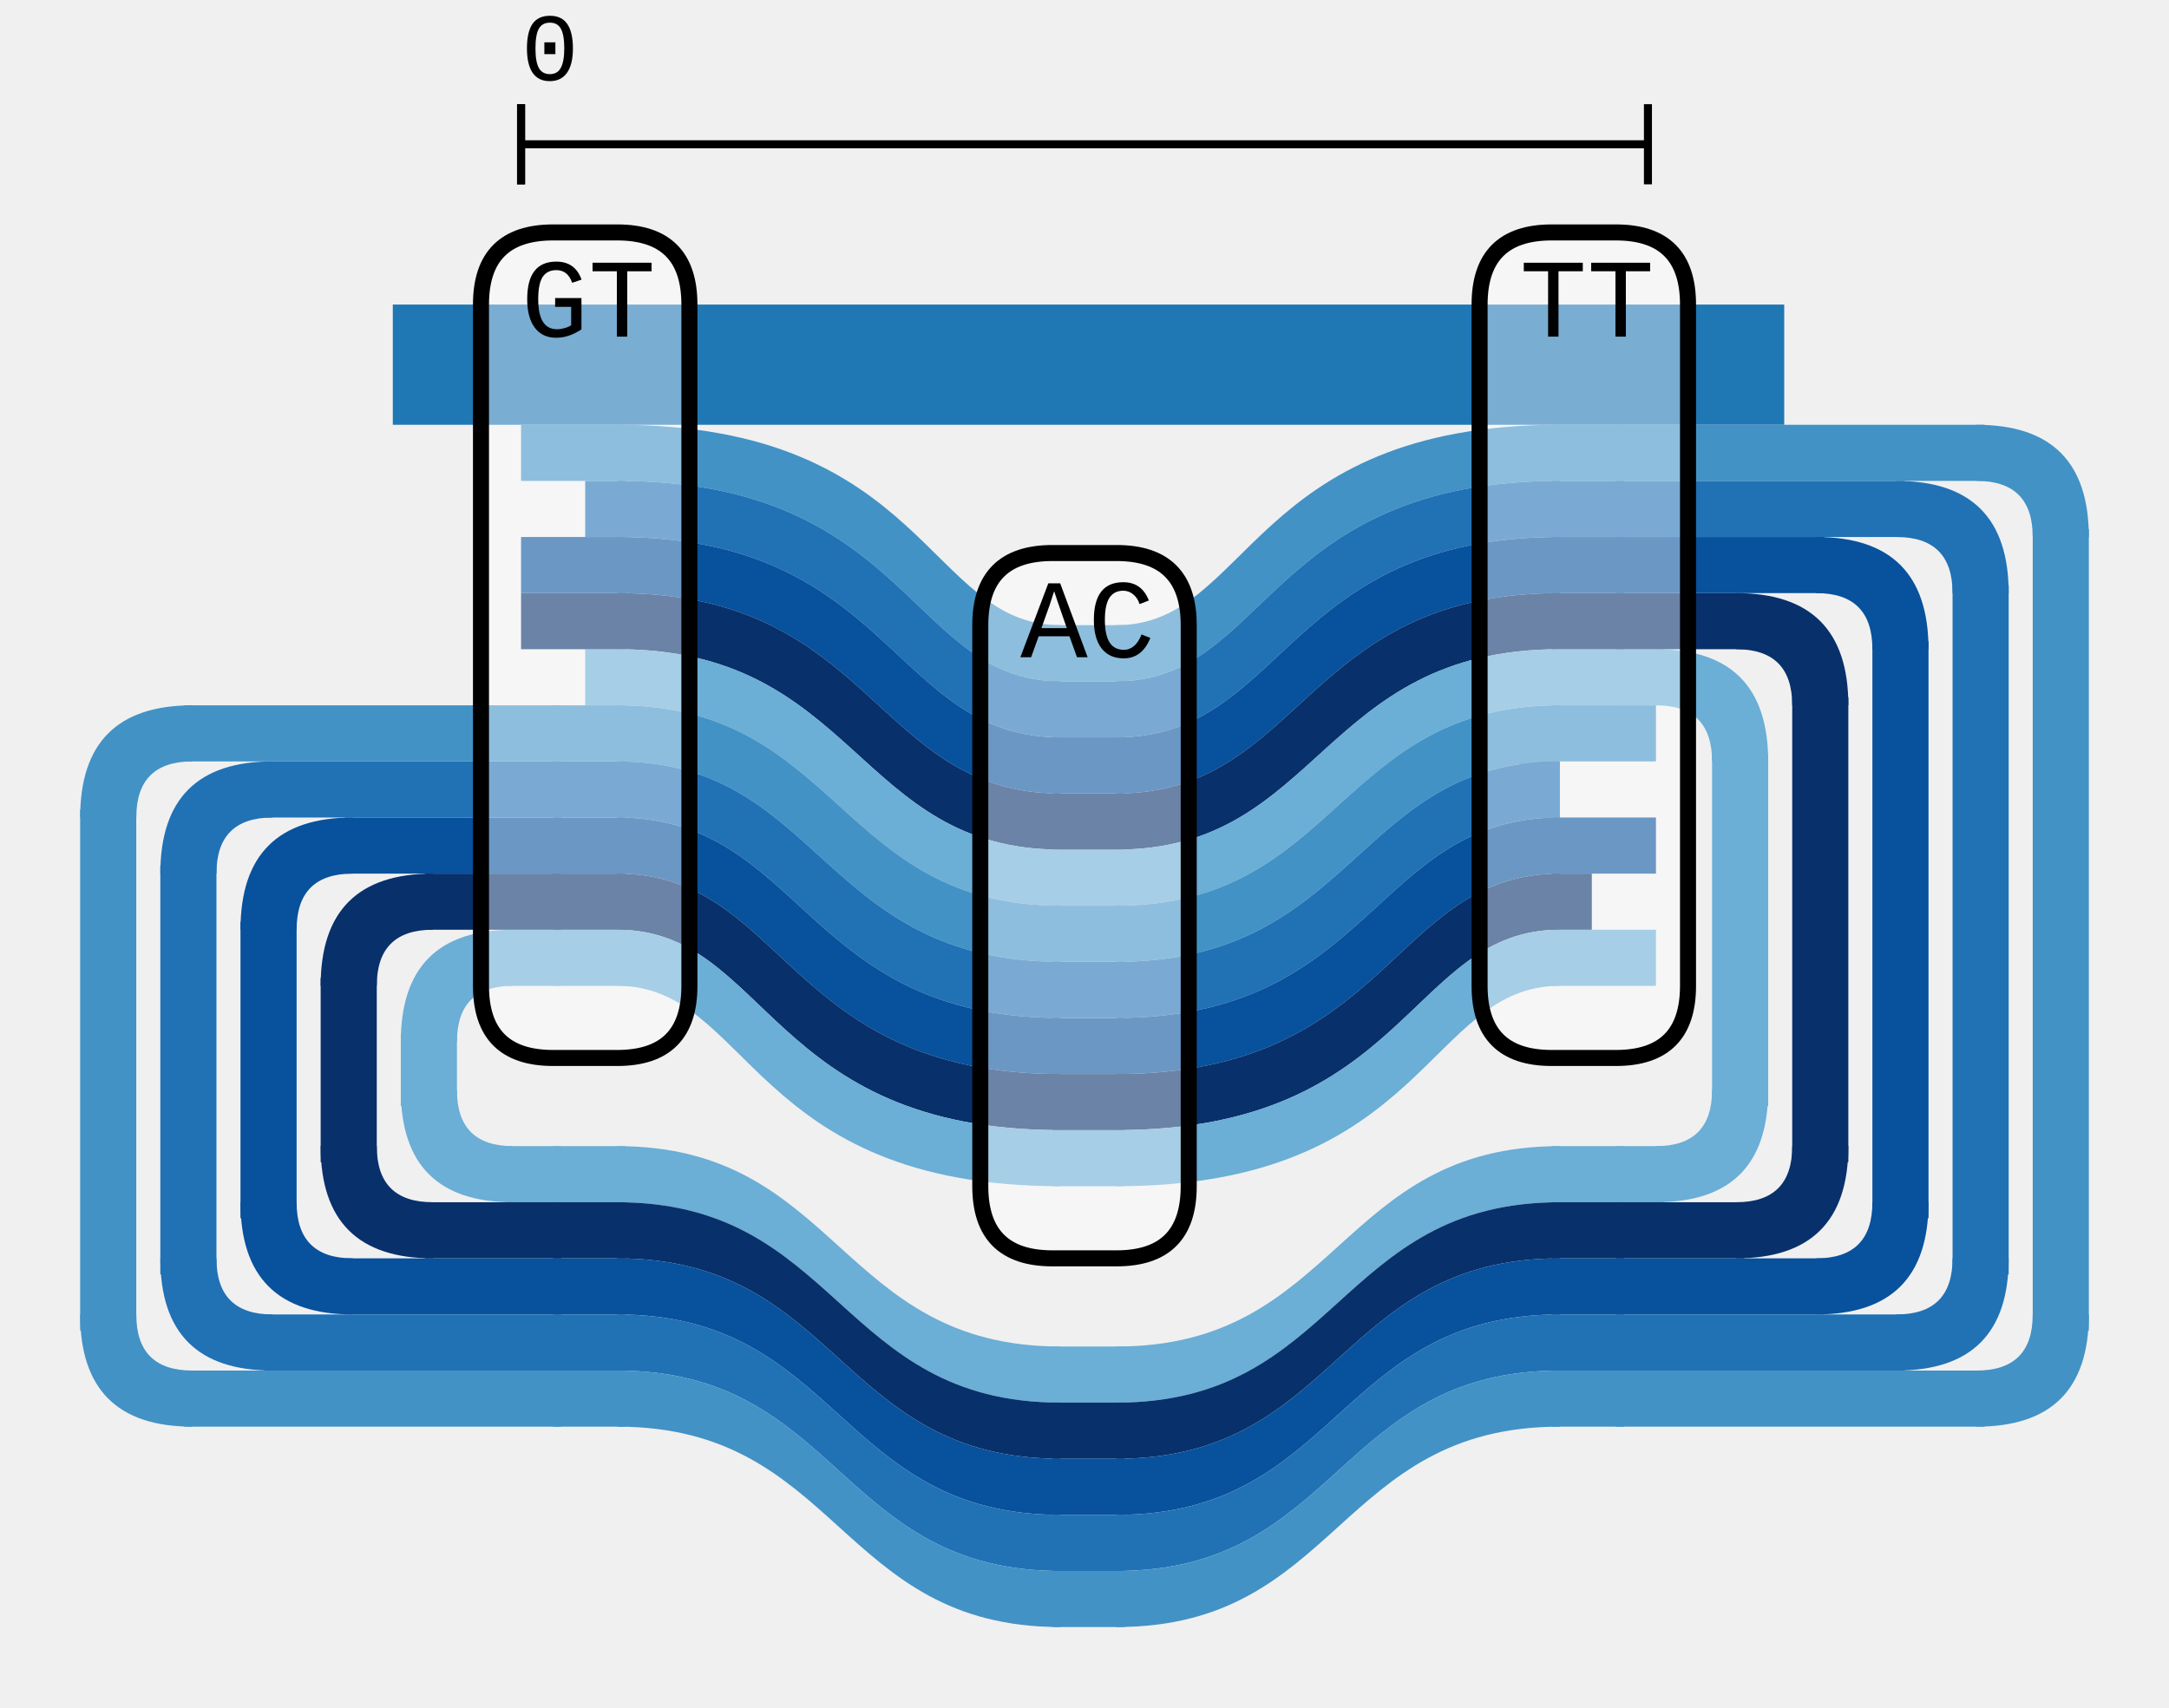
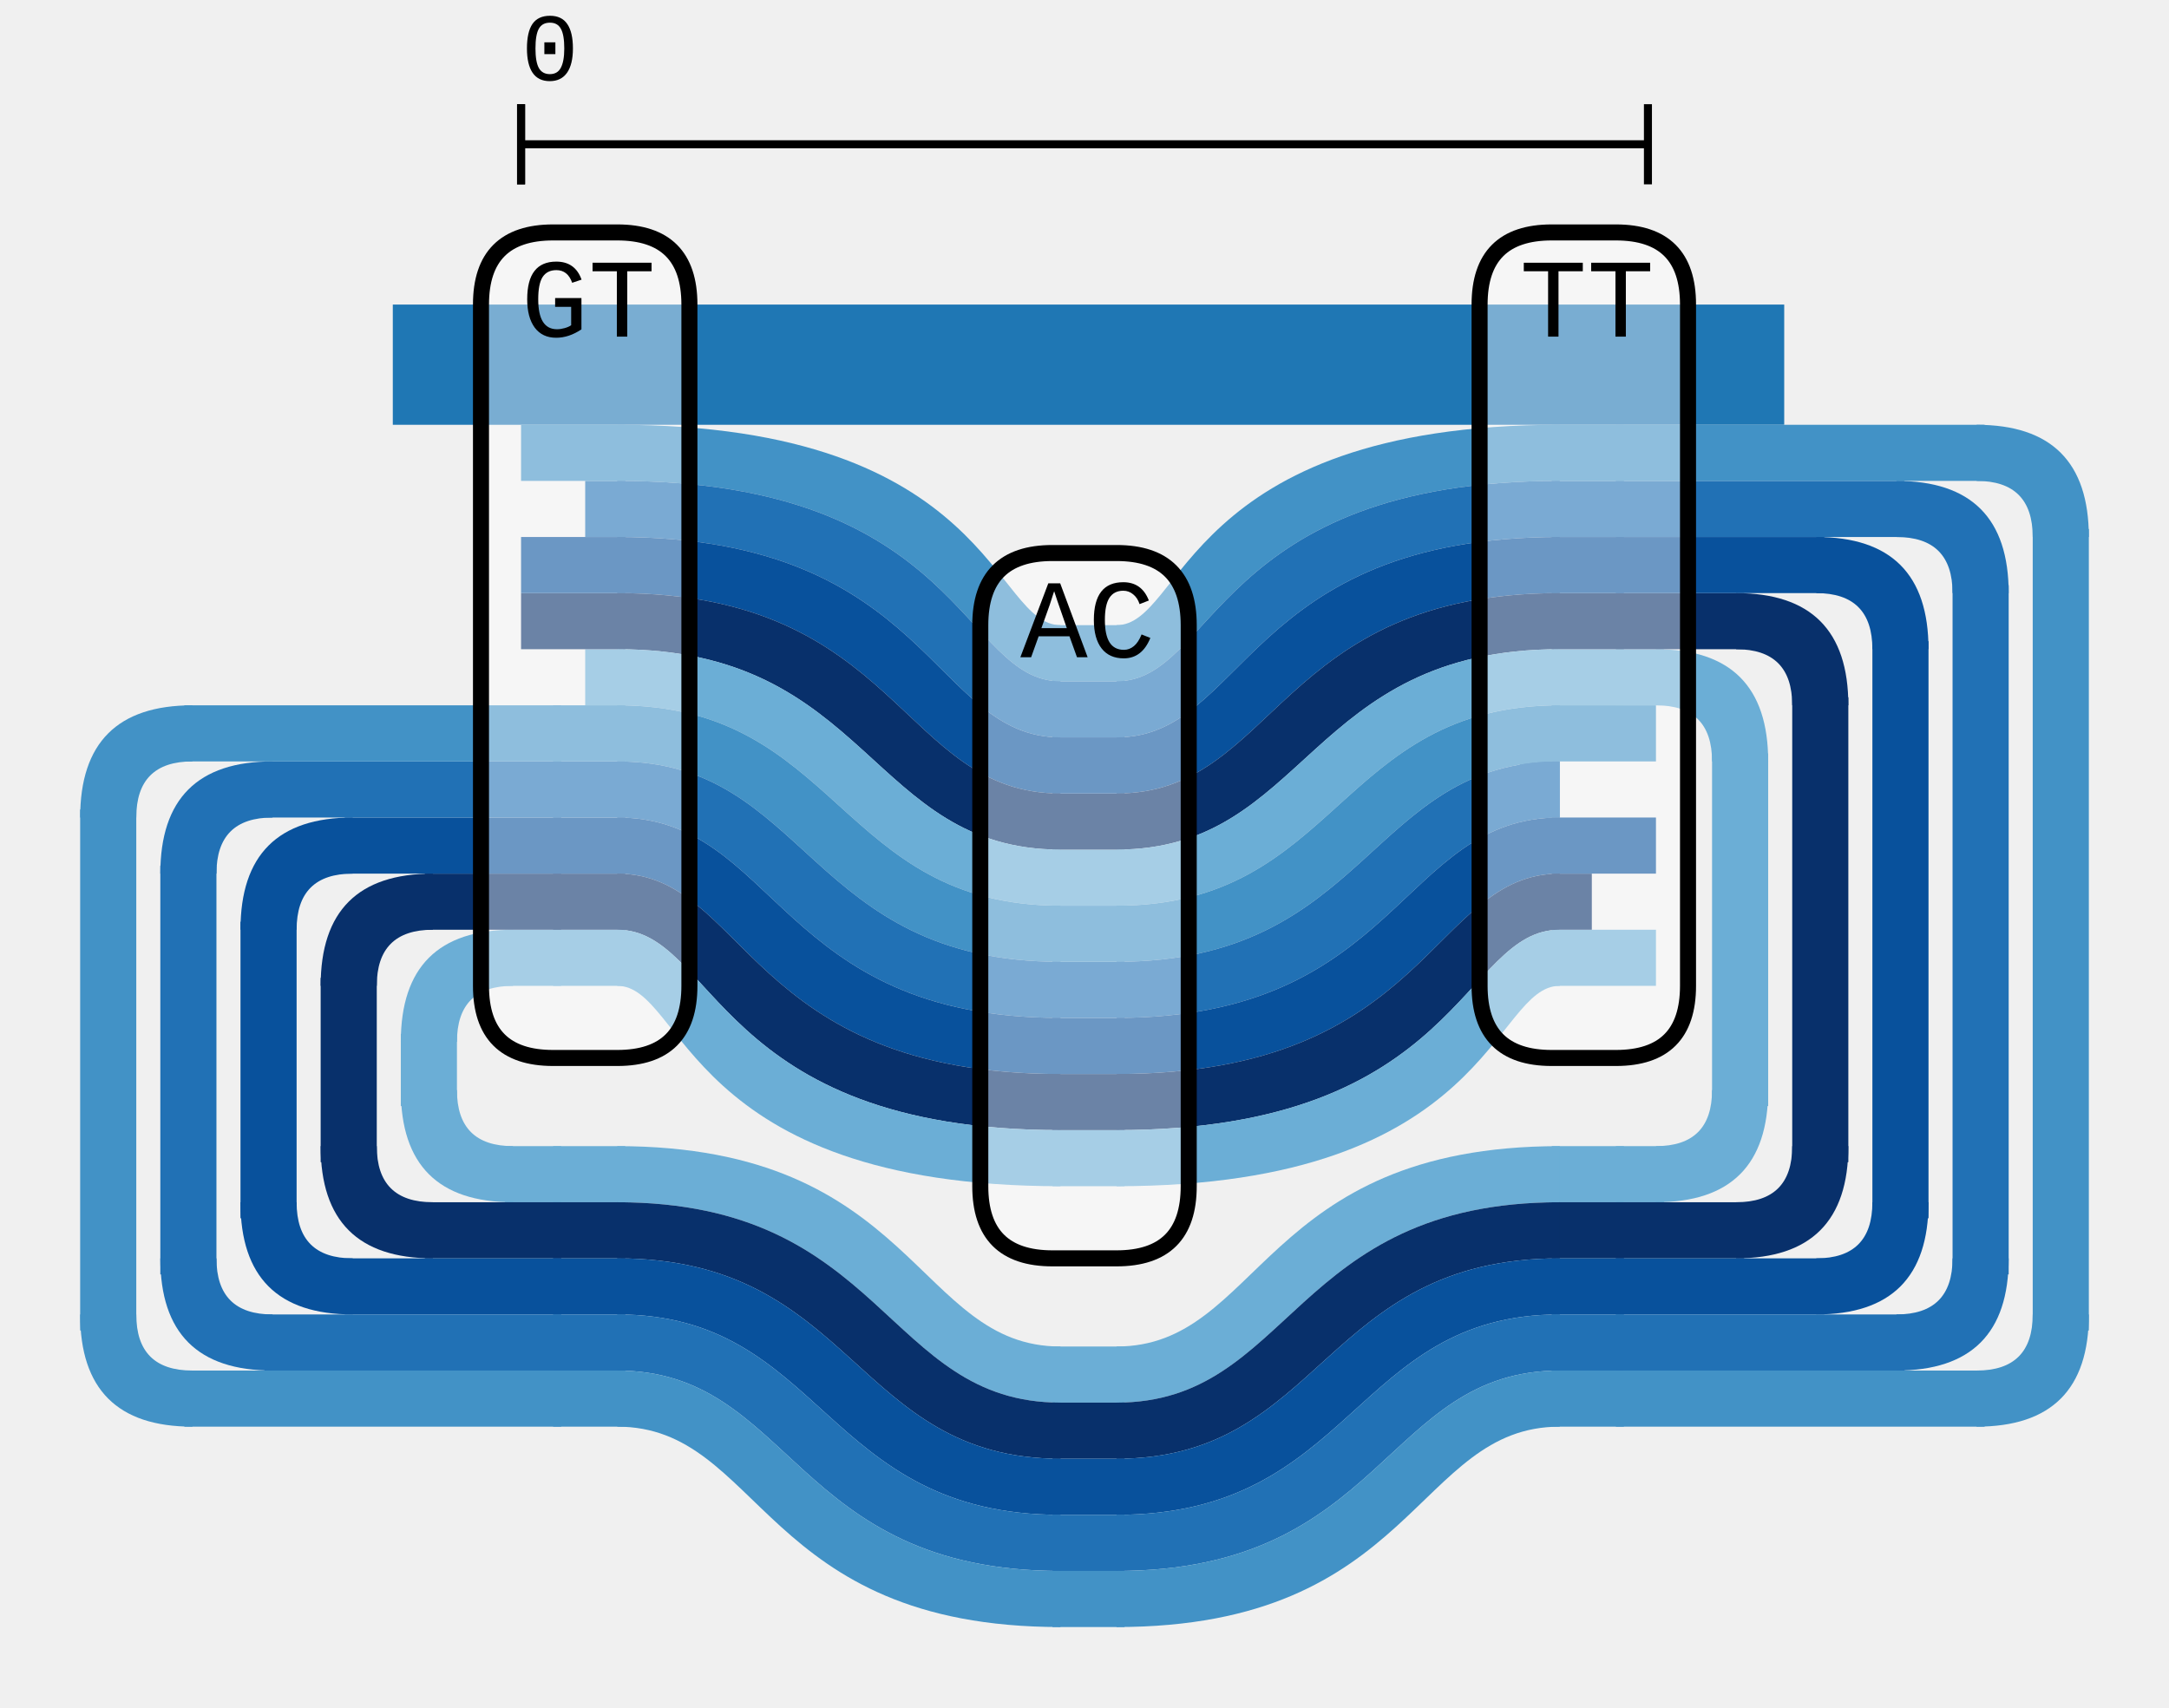
<svg xmlns="http://www.w3.org/2000/svg" id="tubemap" viewBox="-9 -18 270.571 213">
  <g>
    <defs>
      <pattern id="patternA" width="7" height="7" patternUnits="userSpaceOnUse" patternTransform="rotate(45)">
        <rect x="0" y="0" width="7" height="7" fill="#FFFFFF" />
        <rect x="0" y="0" width="3" height="3" fill="#505050" />
        <rect x="4" y="0" width="3" height="3" fill="#505050" />
        <rect x="0" y="4" width="3" height="3" fill="#505050" />
        <rect x="4" y="4" width="3" height="3" fill="#505050" />
      </pattern>
    </defs>
    <g class="track">
      <rect x="40" y="20" width="173.571" height="15" style="fill: rgb(31, 119, 180); fill-opacity: 1;" trackID="0" trackName="GRCh38.chr14" class="track0" color="#1f77b4" />
      <rect x="64" y="63" width="5" height="7" style="fill: rgb(107, 174, 214); fill-opacity: 1;" trackID="5" trackName="Read4" class="track5" color="#6baed6" />
      <rect x="122.286" y="88" width="9" height="7" style="fill: rgb(107, 174, 214); fill-opacity: 1;" trackID="5" trackName="Read4" class="track5" color="#6baed6" />
      <rect x="184.571" y="63" width="9" height="7" style="fill: rgb(107, 174, 214); fill-opacity: 1;" trackID="5" trackName="Read4" class="track5" color="#6baed6" />
      <rect x="184.571" y="125" width="9" height="7" style="fill: rgb(107, 174, 214); fill-opacity: 1;" trackID="5" trackName="Read4" class="track5" color="#6baed6" />
      <rect x="122.286" y="150" width="9" height="7" style="fill: rgb(107, 174, 214); fill-opacity: 1;" trackID="5" trackName="Read4" class="track5" color="#6baed6" />
      <rect x="60" y="125" width="9" height="7" style="fill: rgb(107, 174, 214); fill-opacity: 1;" trackID="5" trackName="Read4" class="track5" color="#6baed6" />
      <rect x="60" y="98" width="9" height="7" style="fill: rgb(107, 174, 214); fill-opacity: 1;" trackID="5" trackName="Read4" class="track5" color="#6baed6" />
      <rect x="122.286" y="123" width="9" height="7" style="fill: rgb(107, 174, 214); fill-opacity: 1;" trackID="5" trackName="Read4" class="track5" color="#6baed6" />
      <rect x="184.571" y="98" width="13" height="7" style="fill: rgb(107, 174, 214); fill-opacity: 1;" trackID="5" trackName="Read4" class="track5" color="#6baed6" />
      <rect x="56" y="56" width="13" height="7" style="fill: rgb(8, 48, 107); fill-opacity: 1;" trackID="4" trackName="Read3" class="track4" color="#08306b" />
      <rect x="122.286" y="81" width="9" height="7" style="fill: rgb(8, 48, 107); fill-opacity: 1;" trackID="4" trackName="Read3" class="track4" color="#08306b" />
      <rect x="184.571" y="56" width="9" height="7" style="fill: rgb(8, 48, 107); fill-opacity: 1;" trackID="4" trackName="Read3" class="track4" color="#08306b" />
      <rect x="184.571" y="132" width="9" height="7" style="fill: rgb(8, 48, 107); fill-opacity: 1;" trackID="4" trackName="Read3" class="track4" color="#08306b" />
      <rect x="122.286" y="157" width="9" height="7" style="fill: rgb(8, 48, 107); fill-opacity: 1;" trackID="4" trackName="Read3" class="track4" color="#08306b" />
      <rect x="60" y="132" width="9" height="7" style="fill: rgb(8, 48, 107); fill-opacity: 1;" trackID="4" trackName="Read3" class="track4" color="#08306b" />
      <rect x="60" y="91" width="9" height="7" style="fill: rgb(8, 48, 107); fill-opacity: 1;" trackID="4" trackName="Read3" class="track4" color="#08306b" />
      <rect x="122.286" y="116" width="9" height="7" style="fill: rgb(8, 48, 107); fill-opacity: 1;" trackID="4" trackName="Read3" class="track4" color="#08306b" />
      <rect x="184.571" y="91" width="5" height="7" style="fill: rgb(8, 48, 107); fill-opacity: 1;" trackID="4" trackName="Read3" class="track4" color="#08306b" />
      <rect x="56" y="49" width="13" height="7" style="fill: rgb(8, 81, 156); fill-opacity: 1;" trackID="3" trackName="Read2" class="track3" color="#08519c" />
      <rect x="122.286" y="74" width="9" height="7" style="fill: rgb(8, 81, 156); fill-opacity: 1;" trackID="3" trackName="Read2" class="track3" color="#08519c" />
      <rect x="184.571" y="49" width="9" height="7" style="fill: rgb(8, 81, 156); fill-opacity: 1;" trackID="3" trackName="Read2" class="track3" color="#08519c" />
      <rect x="184.571" y="139" width="9" height="7" style="fill: rgb(8, 81, 156); fill-opacity: 1;" trackID="3" trackName="Read2" class="track3" color="#08519c" />
      <rect x="122.286" y="164" width="9" height="7" style="fill: rgb(8, 81, 156); fill-opacity: 1;" trackID="3" trackName="Read2" class="track3" color="#08519c" />
      <rect x="60" y="139" width="9" height="7" style="fill: rgb(8, 81, 156); fill-opacity: 1;" trackID="3" trackName="Read2" class="track3" color="#08519c" />
      <rect x="60" y="84" width="9" height="7" style="fill: rgb(8, 81, 156); fill-opacity: 1;" trackID="3" trackName="Read2" class="track3" color="#08519c" />
      <rect x="122.286" y="109" width="9" height="7" style="fill: rgb(8, 81, 156); fill-opacity: 1;" trackID="3" trackName="Read2" class="track3" color="#08519c" />
      <rect x="184.571" y="84" width="13" height="7" style="fill: rgb(8, 81, 156); fill-opacity: 1;" trackID="3" trackName="Read2" class="track3" color="#08519c" />
      <rect x="64" y="42" width="5" height="7" style="fill: rgb(33, 113, 181); fill-opacity: 1;" trackID="2" trackName="Read1" class="track2" color="#2171b5" />
      <rect x="122.286" y="67" width="9" height="7" style="fill: rgb(33, 113, 181); fill-opacity: 1;" trackID="2" trackName="Read1" class="track2" color="#2171b5" />
      <rect x="184.571" y="42" width="9" height="7" style="fill: rgb(33, 113, 181); fill-opacity: 1;" trackID="2" trackName="Read1" class="track2" color="#2171b5" />
      <rect x="184.571" y="146" width="9" height="7" style="fill: rgb(33, 113, 181); fill-opacity: 1;" trackID="2" trackName="Read1" class="track2" color="#2171b5" />
      <rect x="122.286" y="171" width="9" height="7" style="fill: rgb(33, 113, 181); fill-opacity: 1;" trackID="2" trackName="Read1" class="track2" color="#2171b5" />
      <rect x="60" y="146" width="9" height="7" style="fill: rgb(33, 113, 181); fill-opacity: 1;" trackID="2" trackName="Read1" class="track2" color="#2171b5" />
      <rect x="60" y="77" width="9" height="7" style="fill: rgb(33, 113, 181); fill-opacity: 1;" trackID="2" trackName="Read1" class="track2" color="#2171b5" />
      <rect x="122.286" y="102" width="9" height="7" style="fill: rgb(33, 113, 181); fill-opacity: 1;" trackID="2" trackName="Read1" class="track2" color="#2171b5" />
      <rect x="180.571" y="77" width="5" height="7" style="fill: rgb(33, 113, 181); fill-opacity: 1;" trackID="2" trackName="Read1" class="track2" color="#2171b5" />
      <rect x="56" y="35" width="13" height="7" style="fill: rgb(66, 146, 198); fill-opacity: 1;" trackID="1" trackName="Read0" class="track1" color="#4292c6" />
      <rect x="122.286" y="60" width="9" height="7" style="fill: rgb(66, 146, 198); fill-opacity: 1;" trackID="1" trackName="Read0" class="track1" color="#4292c6" />
      <rect x="184.571" y="35" width="9" height="7" style="fill: rgb(66, 146, 198); fill-opacity: 1;" trackID="1" trackName="Read0" class="track1" color="#4292c6" />
      <rect x="184.571" y="153" width="9" height="7" style="fill: rgb(66, 146, 198); fill-opacity: 1;" trackID="1" trackName="Read0" class="track1" color="#4292c6" />
      <rect x="122.286" y="178" width="9" height="7" style="fill: rgb(66, 146, 198); fill-opacity: 1;" trackID="1" trackName="Read0" class="track1" color="#4292c6" />
      <rect x="60" y="153" width="9" height="7" style="fill: rgb(66, 146, 198); fill-opacity: 1;" trackID="1" trackName="Read0" class="track1" color="#4292c6" />
      <rect x="60" y="70" width="9" height="7" style="fill: rgb(66, 146, 198); fill-opacity: 1;" trackID="1" trackName="Read0" class="track1" color="#4292c6" />
      <rect x="122.286" y="95" width="9" height="7" style="fill: rgb(66, 146, 198); fill-opacity: 1;" trackID="1" trackName="Read0" class="track1" color="#4292c6" />
      <rect x="184.571" y="70" width="13" height="7" style="fill: rgb(66, 146, 198); fill-opacity: 1;" trackID="1" trackName="Read0" class="track1" color="#4292c6" />
-       <path d="M 123.286 150 C 95.643 150 95.643 125 68 125 V 132 C 95.643 132 95.643 157 123.286 157 Z" style="fill: rgb(107, 174, 214); fill-opacity: 1;" trackID="5" trackName="Read4" class="track5" color="#6baed6" />
-       <path d="M 123.286 157 C 95.643 157 95.643 132 68 132 V 139 C 95.643 139 95.643 164 123.286 164 Z" style="fill: rgb(8, 48, 107); fill-opacity: 1;" trackID="4" trackName="Read3" class="track4" color="#08306b" />
-       <path d="M 123.286 164 C 95.643 164 95.643 139 68 139 V 146 C 95.643 146 95.643 171 123.286 171 Z" style="fill: rgb(8, 81, 156); fill-opacity: 1;" trackID="3" trackName="Read2" class="track3" color="#08519c" />
-       <path d="M 123.286 171 C 95.643 171 95.643 146 68 146 V 153 C 95.643 153 95.643 178 123.286 178 Z" style="fill: rgb(33, 113, 181); fill-opacity: 1;" trackID="2" trackName="Read1" class="track2" color="#2171b5" />
-       <path d="M 123.286 178 C 95.643 178 95.643 153 68 153 V 160 C 95.643 160 95.643 185 123.286 185 Z" style="fill: rgb(66, 146, 198); fill-opacity: 1;" trackID="1" trackName="Read0" class="track1" color="#4292c6" />
-       <path d="M 185.571 125 C 157.929 125 157.929 150 130.286 150 V 157 C 157.929 157 157.929 132 185.571 132 Z" style="fill: rgb(107, 174, 214); fill-opacity: 1;" trackID="5" trackName="Read4" class="track5" color="#6baed6" />
-       <path d="M 185.571 132 C 157.929 132 157.929 157 130.286 157 V 164 C 157.929 164 157.929 139 185.571 139 Z" style="fill: rgb(8, 48, 107); fill-opacity: 1;" trackID="4" trackName="Read3" class="track4" color="#08306b" />
-       <path d="M 185.571 139 C 157.929 139 157.929 164 130.286 164 V 171 C 157.929 171 157.929 146 185.571 146 Z" style="fill: rgb(8, 81, 156); fill-opacity: 1;" trackID="3" trackName="Read2" class="track3" color="#08519c" />
-       <path d="M 185.571 146 C 157.929 146 157.929 171 130.286 171 V 178 C 157.929 178 157.929 153 185.571 153 Z" style="fill: rgb(33, 113, 181); fill-opacity: 1;" trackID="2" trackName="Read1" class="track2" color="#2171b5" />
-       <path d="M 185.571 153 C 157.929 153 157.929 178 130.286 178 V 185 C 157.929 185 157.929 160 185.571 160 Z" style="fill: rgb(66, 146, 198); fill-opacity: 1;" trackID="1" trackName="Read0" class="track1" color="#4292c6" />
-       <path d="M 130.286 60 C 146.871 60 146.871 35 185.571 35 V 42 C 149.083 42 149.083 67 130.286 67 Z" style="fill: rgb(66, 146, 198); fill-opacity: 1;" trackID="1" trackName="Read0" class="track1" color="#4292c6" />
-       <path d="M 130.286 67 C 149.083 67 149.083 42 185.571 42 V 49 C 151.294 49 151.294 74 130.286 74 Z" style="fill: rgb(33, 113, 181); fill-opacity: 1;" trackID="2" trackName="Read1" class="track2" color="#2171b5" />
-       <path d="M 130.286 74 C 151.294 74 151.294 49 185.571 49 V 56 C 153.506 56 153.506 81 130.286 81 Z" style="fill: rgb(8, 81, 156); fill-opacity: 1;" trackID="3" trackName="Read2" class="track3" color="#08519c" />
-       <path d="M 130.286 81 C 153.506 81 153.506 56 185.571 56 V 63 C 155.717 63 155.717 88 130.286 88 Z" style="fill: rgb(8, 48, 107); fill-opacity: 1;" trackID="4" trackName="Read3" class="track4" color="#08306b" />
-       <path d="M 130.286 88 C 155.717 88 155.717 63 185.571 63 V 70 C 157.929 70 157.929 95 130.286 95 Z" style="fill: rgb(107, 174, 214); fill-opacity: 1;" trackID="5" trackName="Read4" class="track5" color="#6baed6" />
-       <path d="M 130.286 95 C 157.929 95 157.929 70 185.571 70 V 77 C 160.14 77 160.14 102 130.286 102 Z" style="fill: rgb(66, 146, 198); fill-opacity: 1;" trackID="1" trackName="Read0" class="track1" color="#4292c6" />
-       <path d="M 130.286 102 C 160.14 102 160.14 77 185.571 77 V 84 C 162.351 84 162.351 109 130.286 109 Z" style="fill: rgb(33, 113, 181); fill-opacity: 1;" trackID="2" trackName="Read1" class="track2" color="#2171b5" />
-       <path d="M 130.286 109 C 162.351 109 162.351 84 185.571 84 V 91 C 164.563 91 164.563 116 130.286 116 Z" style="fill: rgb(8, 81, 156); fill-opacity: 1;" trackID="3" trackName="Read2" class="track3" color="#08519c" />
-       <path d="M 130.286 116 C 164.563 116 164.563 91 185.571 91 V 98 C 166.774 98 166.774 123 130.286 123 Z" style="fill: rgb(8, 48, 107); fill-opacity: 1;" trackID="4" trackName="Read3" class="track4" color="#08306b" />
-       <path d="M 130.286 123 C 166.774 123 166.774 98 185.571 98 V 105 C 168.986 105 168.986 130 130.286 130 Z" style="fill: rgb(107, 174, 214); fill-opacity: 1;" trackID="5" trackName="Read4" class="track5" color="#6baed6" />
-       <path d="M 68 35 C 106.7 35 106.7 60 123.286 60 V 67 C 104.489 67 104.489 42 68 42 Z" style="fill: rgb(66, 146, 198); fill-opacity: 1;" trackID="1" trackName="Read0" class="track1" color="#4292c6" />
-       <path d="M 68 42 C 104.489 42 104.489 67 123.286 67 V 74 C 102.277 74 102.277 49 68 49 Z" style="fill: rgb(33, 113, 181); fill-opacity: 1;" trackID="2" trackName="Read1" class="track2" color="#2171b5" />
-       <path d="M 68 49 C 102.277 49 102.277 74 123.286 74 V 81 C 100.066 81 100.066 56 68 56 Z" style="fill: rgb(8, 81, 156); fill-opacity: 1;" trackID="3" trackName="Read2" class="track3" color="#08519c" />
-       <path d="M 68 56 C 100.066 56 100.066 81 123.286 81 V 88 C 97.854 88 97.854 63 68 63 Z" style="fill: rgb(8, 48, 107); fill-opacity: 1;" trackID="4" trackName="Read3" class="track4" color="#08306b" />
-       <path d="M 68 63 C 97.854 63 97.854 88 123.286 88 V 95 C 95.643 95 95.643 70 68 70 Z" style="fill: rgb(107, 174, 214); fill-opacity: 1;" trackID="5" trackName="Read4" class="track5" color="#6baed6" />
-       <path d="M 68 70 C 95.643 70 95.643 95 123.286 95 V 102 C 93.431 102 93.431 77 68 77 Z" style="fill: rgb(66, 146, 198); fill-opacity: 1;" trackID="1" trackName="Read0" class="track1" color="#4292c6" />
-       <path d="M 68 77 C 93.431 77 93.431 102 123.286 102 V 109 C 91.22 109 91.22 84 68 84 Z" style="fill: rgb(33, 113, 181); fill-opacity: 1;" trackID="2" trackName="Read1" class="track2" color="#2171b5" />
-       <path d="M 68 84 C 91.22 84 91.22 109 123.286 109 V 116 C 89.009 116 89.009 91 68 91 Z" style="fill: rgb(8, 81, 156); fill-opacity: 1;" trackID="3" trackName="Read2" class="track3" color="#08519c" />
-       <path d="M 68 91 C 89.009 91 89.009 116 123.286 116 V 123 C 86.797 123 86.797 98 68 98 Z" style="fill: rgb(8, 48, 107); fill-opacity: 1;" trackID="4" trackName="Read3" class="track4" color="#08306b" />
-       <path d="M 68 98 C 86.797 98 86.797 123 123.286 123 V 130 C 84.586 130 84.586 105 68 105 Z" style="fill: rgb(107, 174, 214); fill-opacity: 1;" trackID="5" trackName="Read4" class="track5" color="#6baed6" />
+       <path d="M 123.286 150 C 105.257 150 105.257 125 68 125 V 132 C 101.411 132 101.411 157 123.286 157 Z" style="fill: rgb(107, 174, 214); fill-opacity: 1;" trackID="5" trackName="Read4" class="track5" color="#6baed6" />
+       <path d="M 123.286 157 C 101.411 157 101.411 132 68 132 V 139 C 97.566 139 97.566 164 123.286 164 Z" style="fill: rgb(8, 48, 107); fill-opacity: 1;" trackID="4" trackName="Read3" class="track4" color="#08306b" />
+       <path d="M 123.286 164 C 97.566 164 97.566 139 68 139 V 146 C 93.72 146 93.72 171 123.286 171 Z" style="fill: rgb(8, 81, 156); fill-opacity: 1;" trackID="3" trackName="Read2" class="track3" color="#08519c" />
+       <path d="M 123.286 171 C 93.72 171 93.72 146 68 146 V 153 C 89.874 153 89.874 178 123.286 178 Z" style="fill: rgb(33, 113, 181); fill-opacity: 1;" trackID="2" trackName="Read1" class="track2" color="#2171b5" />
+       <path d="M 123.286 178 C 89.874 178 89.874 153 68 153 V 160 C 86.029 160 86.029 185 123.286 185 Z" style="fill: rgb(66, 146, 198); fill-opacity: 1;" trackID="1" trackName="Read0" class="track1" color="#4292c6" />
+       <path d="M 185.571 125 C 148.315 125 148.315 150 130.286 150 V 157 C 152.16 157 152.16 132 185.571 132 Z" style="fill: rgb(107, 174, 214); fill-opacity: 1;" trackID="5" trackName="Read4" class="track5" color="#6baed6" />
+       <path d="M 185.571 132 C 152.16 132 152.16 157 130.286 157 V 164 C 156.006 164 156.006 139 185.571 139 Z" style="fill: rgb(8, 48, 107); fill-opacity: 1;" trackID="4" trackName="Read3" class="track4" color="#08306b" />
+       <path d="M 185.571 139 C 156.006 139 156.006 164 130.286 164 V 171 C 159.851 171 159.851 146 185.571 146 Z" style="fill: rgb(8, 81, 156); fill-opacity: 1;" trackID="3" trackName="Read2" class="track3" color="#08519c" />
+       <path d="M 185.571 146 C 159.851 146 159.851 171 130.286 171 V 178 C 163.697 178 163.697 153 185.571 153 Z" style="fill: rgb(33, 113, 181); fill-opacity: 1;" trackID="2" trackName="Read1" class="track2" color="#2171b5" />
+       <path d="M 185.571 153 C 163.697 153 163.697 178 130.286 178 V 185 C 167.543 185 167.543 160 185.571 160 Z" style="fill: rgb(66, 146, 198); fill-opacity: 1;" trackID="1" trackName="Read0" class="track1" color="#4292c6" />
+       <path d="M 130.286 60 C 138.701 60 138.701 35 185.571 35 V 42 C 142.546 42 142.546 67 130.286 67 Z" style="fill: rgb(66, 146, 198); fill-opacity: 1;" trackID="1" trackName="Read0" class="track1" color="#4292c6" />
+       <path d="M 130.286 67 C 142.546 67 142.546 42 185.571 42 V 49 C 146.392 49 146.392 74 130.286 74 Z" style="fill: rgb(33, 113, 181); fill-opacity: 1;" trackID="2" trackName="Read1" class="track2" color="#2171b5" />
+       <path d="M 130.286 74 C 146.392 74 146.392 49 185.571 49 V 56 C 150.237 56 150.237 81 130.286 81 Z" style="fill: rgb(8, 81, 156); fill-opacity: 1;" trackID="3" trackName="Read2" class="track3" color="#08519c" />
+       <path d="M 130.286 81 C 150.237 81 150.237 56 185.571 56 V 63 C 154.083 63 154.083 88 130.286 88 Z" style="fill: rgb(8, 48, 107); fill-opacity: 1;" trackID="4" trackName="Read3" class="track4" color="#08306b" />
+       <path d="M 130.286 88 C 154.083 88 154.083 63 185.571 63 V 70 C 157.929 70 157.929 95 130.286 95 Z" style="fill: rgb(107, 174, 214); fill-opacity: 1;" trackID="5" trackName="Read4" class="track5" color="#6baed6" />
+       <path d="M 130.286 95 C 157.929 95 157.929 70 185.571 70 V 77 C 161.774 77 161.774 102 130.286 102 Z" style="fill: rgb(66, 146, 198); fill-opacity: 1;" trackID="1" trackName="Read0" class="track1" color="#4292c6" />
+       <path d="M 130.286 102 C 161.774 102 161.774 77 185.571 77 V 84 C 165.62 84 165.62 109 130.286 109 Z" style="fill: rgb(33, 113, 181); fill-opacity: 1;" trackID="2" trackName="Read1" class="track2" color="#2171b5" />
+       <path d="M 130.286 109 C 165.62 109 165.62 84 185.571 84 V 91 C 169.465 91 169.465 116 130.286 116 Z" style="fill: rgb(8, 81, 156); fill-opacity: 1;" trackID="3" trackName="Read2" class="track3" color="#08519c" />
+       <path d="M 130.286 116 C 169.465 116 169.465 91 185.571 91 V 98 C 173.311 98 173.311 123 130.286 123 Z" style="fill: rgb(8, 48, 107); fill-opacity: 1;" trackID="4" trackName="Read3" class="track4" color="#08306b" />
+       <path d="M 130.286 123 C 173.311 123 173.311 98 185.571 98 V 105 C 177.157 105 177.157 130 130.286 130 Z" style="fill: rgb(107, 174, 214); fill-opacity: 1;" trackID="5" trackName="Read4" class="track5" color="#6baed6" />
+       <path d="M 68 35 C 114.871 35 114.871 60 123.286 60 V 67 C 111.025 67 111.025 42 68 42 Z" style="fill: rgb(66, 146, 198); fill-opacity: 1;" trackID="1" trackName="Read0" class="track1" color="#4292c6" />
+       <path d="M 68 42 C 111.025 42 111.025 67 123.286 67 V 74 C 107.18 74 107.18 49 68 49 Z" style="fill: rgb(33, 113, 181); fill-opacity: 1;" trackID="2" trackName="Read1" class="track2" color="#2171b5" />
+       <path d="M 68 49 C 107.18 49 107.18 74 123.286 74 V 81 C 103.334 81 103.334 56 68 56 Z" style="fill: rgb(8, 81, 156); fill-opacity: 1;" trackID="3" trackName="Read2" class="track3" color="#08519c" />
+       <path d="M 68 56 C 103.334 56 103.334 81 123.286 81 V 88 C 99.488 88 99.488 63 68 63 Z" style="fill: rgb(8, 48, 107); fill-opacity: 1;" trackID="4" trackName="Read3" class="track4" color="#08306b" />
+       <path d="M 68 63 C 99.488 63 99.488 88 123.286 88 V 95 C 95.643 95 95.643 70 68 70 Z" style="fill: rgb(107, 174, 214); fill-opacity: 1;" trackID="5" trackName="Read4" class="track5" color="#6baed6" />
+       <path d="M 68 70 C 95.643 70 95.643 95 123.286 95 V 102 C 91.797 102 91.797 77 68 77 Z" style="fill: rgb(66, 146, 198); fill-opacity: 1;" trackID="1" trackName="Read0" class="track1" color="#4292c6" />
+       <path d="M 68 77 C 91.797 77 91.797 102 123.286 102 V 109 C 87.952 109 87.952 84 68 84 Z" style="fill: rgb(33, 113, 181); fill-opacity: 1;" trackID="2" trackName="Read1" class="track2" color="#2171b5" />
+       <path d="M 68 84 C 87.952 84 87.952 109 123.286 109 V 116 C 84.106 116 84.106 91 68 91 Z" style="fill: rgb(8, 81, 156); fill-opacity: 1;" trackID="3" trackName="Read2" class="track3" color="#08519c" />
+       <path d="M 68 91 C 84.106 91 84.106 116 123.286 116 V 123 C 80.26 123 80.26 98 68 98 Z" style="fill: rgb(8, 48, 107); fill-opacity: 1;" trackID="4" trackName="Read3" class="track4" color="#08306b" />
+       <path d="M 68 98 C 80.26 98 80.26 123 123.286 123 V 130 C 76.415 130 76.415 105 68 105 Z" style="fill: rgb(107, 174, 214); fill-opacity: 1;" trackID="5" trackName="Read4" class="track5" color="#6baed6" />
      <rect x="192.571" y="63" width="6" height="7" style="fill: rgb(107, 174, 214); fill-opacity: 1;" trackID="5" trackName="Read4" class="track5" color="#6baed6" />
      <rect x="204.571" y="76" width="7" height="44" style="fill: rgb(107, 174, 214); fill-opacity: 1;" trackID="5" trackName="Read4" class="track5" color="#6baed6" />
      <rect x="192.571" y="125" width="6" height="7" style="fill: rgb(107, 174, 214); fill-opacity: 1;" trackID="5" trackName="Read4" class="track5" color="#6baed6" />
      <rect x="54" y="125" width="7" height="7" style="fill: rgb(107, 174, 214); fill-opacity: 1;" trackID="5" trackName="Read4" class="track5" color="#6baed6" />
      <rect x="41" y="111" width="7" height="9" style="fill: rgb(107, 174, 214); fill-opacity: 1;" trackID="5" trackName="Read4" class="track5" color="#6baed6" />
      <rect x="54" y="98" width="7" height="7" style="fill: rgb(107, 174, 214); fill-opacity: 1;" trackID="5" trackName="Read4" class="track5" color="#6baed6" />
      <path d="M 197.571 125 Q 204.571 125 204.571 118 H 211.571 Q 211.571 132 197.571 132 Z " style="fill: rgb(107, 174, 214); fill-opacity: 1;" trackID="5" class="track5" color="#6baed6" />
      <path d="M 197.571 63 Q 211.571 63 211.571 77 H 204.571 Q 204.571 70 197.571 70 Z " style="fill: rgb(107, 174, 214); fill-opacity: 1;" trackID="5" class="track5" color="#6baed6" />
      <path d="M 55 125 Q 48 125 48 118 H 41 Q 41 132 55 132 Z " style="fill: rgb(107, 174, 214); fill-opacity: 1;" trackID="5" class="track5" color="#6baed6" />
      <path d="M 55 98 Q 41 98 41 112 H 48 Q 48 105 55 105 Z " style="fill: rgb(107, 174, 214); fill-opacity: 1;" trackID="5" class="track5" color="#6baed6" />
      <rect x="192.571" y="56" width="16" height="7" style="fill: rgb(8, 48, 107); fill-opacity: 1;" trackID="4" trackName="Read3" class="track4" color="#08306b" />
      <rect x="214.571" y="69" width="7" height="58" style="fill: rgb(8, 48, 107); fill-opacity: 1;" trackID="4" trackName="Read3" class="track4" color="#08306b" />
      <rect x="192.571" y="132" width="16" height="7" style="fill: rgb(8, 48, 107); fill-opacity: 1;" trackID="4" trackName="Read3" class="track4" color="#08306b" />
      <rect x="44" y="132" width="17" height="7" style="fill: rgb(8, 48, 107); fill-opacity: 1;" trackID="4" trackName="Read3" class="track4" color="#08306b" />
      <rect x="31" y="104" width="7" height="23" style="fill: rgb(8, 48, 107); fill-opacity: 1;" trackID="4" trackName="Read3" class="track4" color="#08306b" />
      <rect x="44" y="91" width="17" height="7" style="fill: rgb(8, 48, 107); fill-opacity: 1;" trackID="4" trackName="Read3" class="track4" color="#08306b" />
      <path d="M 207.571 132 Q 214.571 132 214.571 125 H 221.571 Q 221.571 139 207.571 139 Z " style="fill: rgb(8, 48, 107); fill-opacity: 1;" trackID="4" class="track4" color="#08306b" />
      <path d="M 207.571 56 Q 221.571 56 221.571 70 H 214.571 Q 214.571 63 207.571 63 Z " style="fill: rgb(8, 48, 107); fill-opacity: 1;" trackID="4" class="track4" color="#08306b" />
      <path d="M 45 132 Q 38 132 38 125 H 31 Q 31 139 45 139 Z " style="fill: rgb(8, 48, 107); fill-opacity: 1;" trackID="4" class="track4" color="#08306b" />
      <path d="M 45 91 Q 31 91 31 105 H 38 Q 38 98 45 98 Z " style="fill: rgb(8, 48, 107); fill-opacity: 1;" trackID="4" class="track4" color="#08306b" />
      <rect x="192.571" y="49" width="26" height="7" style="fill: rgb(8, 81, 156); fill-opacity: 1;" trackID="3" trackName="Read2" class="track3" color="#08519c" />
      <rect x="224.571" y="62" width="7" height="72" style="fill: rgb(8, 81, 156); fill-opacity: 1;" trackID="3" trackName="Read2" class="track3" color="#08519c" />
      <rect x="192.571" y="139" width="26" height="7" style="fill: rgb(8, 81, 156); fill-opacity: 1;" trackID="3" trackName="Read2" class="track3" color="#08519c" />
      <rect x="34" y="139" width="27" height="7" style="fill: rgb(8, 81, 156); fill-opacity: 1;" trackID="3" trackName="Read2" class="track3" color="#08519c" />
      <rect x="21" y="97" width="7" height="37" style="fill: rgb(8, 81, 156); fill-opacity: 1;" trackID="3" trackName="Read2" class="track3" color="#08519c" />
      <rect x="34" y="84" width="27" height="7" style="fill: rgb(8, 81, 156); fill-opacity: 1;" trackID="3" trackName="Read2" class="track3" color="#08519c" />
      <path d="M 217.571 139 Q 224.571 139 224.571 132 H 231.571 Q 231.571 146 217.571 146 Z " style="fill: rgb(8, 81, 156); fill-opacity: 1;" trackID="3" class="track3" color="#08519c" />
      <path d="M 217.571 49 Q 231.571 49 231.571 63 H 224.571 Q 224.571 56 217.571 56 Z " style="fill: rgb(8, 81, 156); fill-opacity: 1;" trackID="3" class="track3" color="#08519c" />
      <path d="M 35 139 Q 28 139 28 132 H 21 Q 21 146 35 146 Z " style="fill: rgb(8, 81, 156); fill-opacity: 1;" trackID="3" class="track3" color="#08519c" />
      <path d="M 35 84 Q 21 84 21 98 H 28 Q 28 91 35 91 Z " style="fill: rgb(8, 81, 156); fill-opacity: 1;" trackID="3" class="track3" color="#08519c" />
      <rect x="192.571" y="42" width="36" height="7" style="fill: rgb(33, 113, 181); fill-opacity: 1;" trackID="2" trackName="Read1" class="track2" color="#2171b5" />
      <rect x="234.571" y="55" width="7" height="86" style="fill: rgb(33, 113, 181); fill-opacity: 1;" trackID="2" trackName="Read1" class="track2" color="#2171b5" />
      <rect x="192.571" y="146" width="36" height="7" style="fill: rgb(33, 113, 181); fill-opacity: 1;" trackID="2" trackName="Read1" class="track2" color="#2171b5" />
      <rect x="24" y="146" width="37" height="7" style="fill: rgb(33, 113, 181); fill-opacity: 1;" trackID="2" trackName="Read1" class="track2" color="#2171b5" />
      <rect x="11" y="90" width="7" height="51" style="fill: rgb(33, 113, 181); fill-opacity: 1;" trackID="2" trackName="Read1" class="track2" color="#2171b5" />
      <rect x="24" y="77" width="37" height="7" style="fill: rgb(33, 113, 181); fill-opacity: 1;" trackID="2" trackName="Read1" class="track2" color="#2171b5" />
      <path d="M 227.571 146 Q 234.571 146 234.571 139 H 241.571 Q 241.571 153 227.571 153 Z " style="fill: rgb(33, 113, 181); fill-opacity: 1;" trackID="2" class="track2" color="#2171b5" />
      <path d="M 227.571 42 Q 241.571 42 241.571 56 H 234.571 Q 234.571 49 227.571 49 Z " style="fill: rgb(33, 113, 181); fill-opacity: 1;" trackID="2" class="track2" color="#2171b5" />
      <path d="M 25 146 Q 18 146 18 139 H 11 Q 11 153 25 153 Z " style="fill: rgb(33, 113, 181); fill-opacity: 1;" trackID="2" class="track2" color="#2171b5" />
      <path d="M 25 77 Q 11 77 11 91 H 18 Q 18 84 25 84 Z " style="fill: rgb(33, 113, 181); fill-opacity: 1;" trackID="2" class="track2" color="#2171b5" />
      <rect x="192.571" y="35" width="46" height="7" style="fill: rgb(66, 146, 198); fill-opacity: 1;" trackID="1" trackName="Read0" class="track1" color="#4292c6" />
      <rect x="244.571" y="48" width="7" height="100" style="fill: rgb(66, 146, 198); fill-opacity: 1;" trackID="1" trackName="Read0" class="track1" color="#4292c6" />
      <rect x="192.571" y="153" width="46" height="7" style="fill: rgb(66, 146, 198); fill-opacity: 1;" trackID="1" trackName="Read0" class="track1" color="#4292c6" />
      <rect x="14" y="153" width="47" height="7" style="fill: rgb(66, 146, 198); fill-opacity: 1;" trackID="1" trackName="Read0" class="track1" color="#4292c6" />
      <rect x="1" y="83" width="7" height="65" style="fill: rgb(66, 146, 198); fill-opacity: 1;" trackID="1" trackName="Read0" class="track1" color="#4292c6" />
      <rect x="14" y="70" width="47" height="7" style="fill: rgb(66, 146, 198); fill-opacity: 1;" trackID="1" trackName="Read0" class="track1" color="#4292c6" />
      <path d="M 237.571 153 Q 244.571 153 244.571 146 H 251.571 Q 251.571 160 237.571 160 Z " style="fill: rgb(66, 146, 198); fill-opacity: 1;" trackID="1" class="track1" color="#4292c6" />
      <path d="M 237.571 35 Q 251.571 35 251.571 49 H 244.571 Q 244.571 42 237.571 42 Z " style="fill: rgb(66, 146, 198); fill-opacity: 1;" trackID="1" class="track1" color="#4292c6" />
      <path d="M 15 153 Q 8 153 8 146 H 1 Q 1 160 15 160 Z " style="fill: rgb(66, 146, 198); fill-opacity: 1;" trackID="1" class="track1" color="#4292c6" />
      <path d="M 15 70 Q 1 70 1 84 H 8 Q 8 77 15 77 Z " style="fill: rgb(66, 146, 198); fill-opacity: 1;" trackID="1" class="track1" color="#4292c6" />
    </g>
    <g class="node">
      <path id="60080785" d="M 113.286 60 Q 113.286 51 122.286 51 L 130.286 51 Q 139.286 51 139.286 60 L 139.286 130 Q 139.286 139 130.286 139 L 122.286 139 Q 113.286 139 113.286 130 L 113.286 60" style="fill: rgb(255, 255, 255); fill-opacity: 0.4; stroke: rgb(0, 0, 0); stroke-width: 2px;" />
      <path id="60080783" d="M 175.571 20 Q 175.571 11 184.571 11 L 192.571 11 Q 201.571 11 201.571 20 L 201.571 105 Q 201.571 114 192.571 114 L 184.571 114 Q 175.571 114 175.571 105 L 175.571 20" style="fill: rgb(255, 255, 255); fill-opacity: 0.4; stroke: rgb(0, 0, 0); stroke-width: 2px;" />
      <path id="60080786" d="M 51 20 Q 51 11 60 11 L 68 11 Q 77 11 77 20 L 77 105 Q 77 114 68 114 L 60 114 Q 51 114 51 105 L 51 20" style="fill: rgb(255, 255, 255); fill-opacity: 0.4; stroke: rgb(0, 0, 0); stroke-width: 2px;" />
    </g>
    <g class="sequence-labels-layer">
      <text x="118.286" y="64" font-family="&quot;Courier New&quot;, &quot;Courier&quot;, &quot;Lucida Console&quot;, monospace" font-size="14px" fill="black" style="pointer-events: none;">AC</text>
      <text x="180.571" y="24" font-family="&quot;Courier New&quot;, &quot;Courier&quot;, &quot;Lucida Console&quot;, monospace" font-size="14px" fill="black" style="pointer-events: none;">TT</text>
      <text x="56" y="24" font-family="&quot;Courier New&quot;, &quot;Courier&quot;, &quot;Lucida Console&quot;, monospace" font-size="14px" fill="black" style="pointer-events: none;">GT</text>
    </g>
    <line x1="56" y1="0" x2="196.571" y2="0" stroke-width="1" stroke="black" />
    <line x1="56" y1="-5" x2="56" y2="5" stroke-width="1" stroke="black" />
    <line x1="196.571" y1="-5" x2="196.571" y2="5" stroke-width="1" stroke="black" />
    <text text-anchor="start" x="56" y="-8" font-family="&quot;Courier New&quot;, &quot;Courier&quot;, &quot;Lucida Console&quot;, monospace" font-size="12px" fill="black" style="pointer-events: none;">0</text>
    <line x1="56" y1="-5" x2="56" y2="5" stroke-width="1" stroke="black" />
    <g class="mismatches-layer" />
  </g>
</svg>
